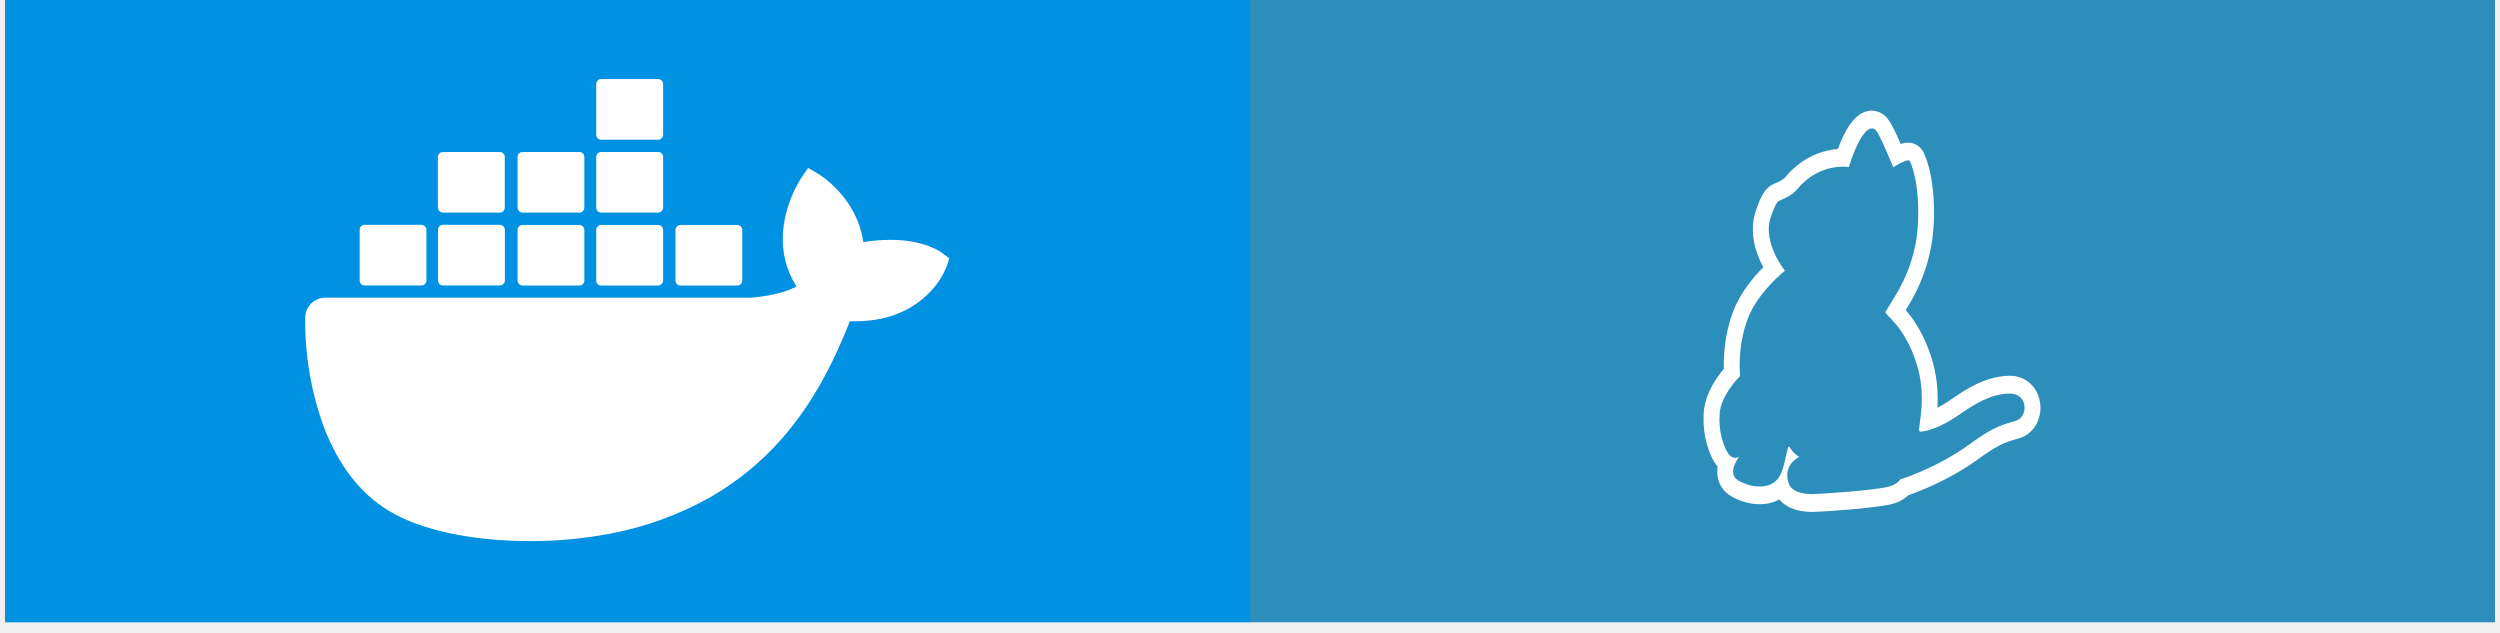
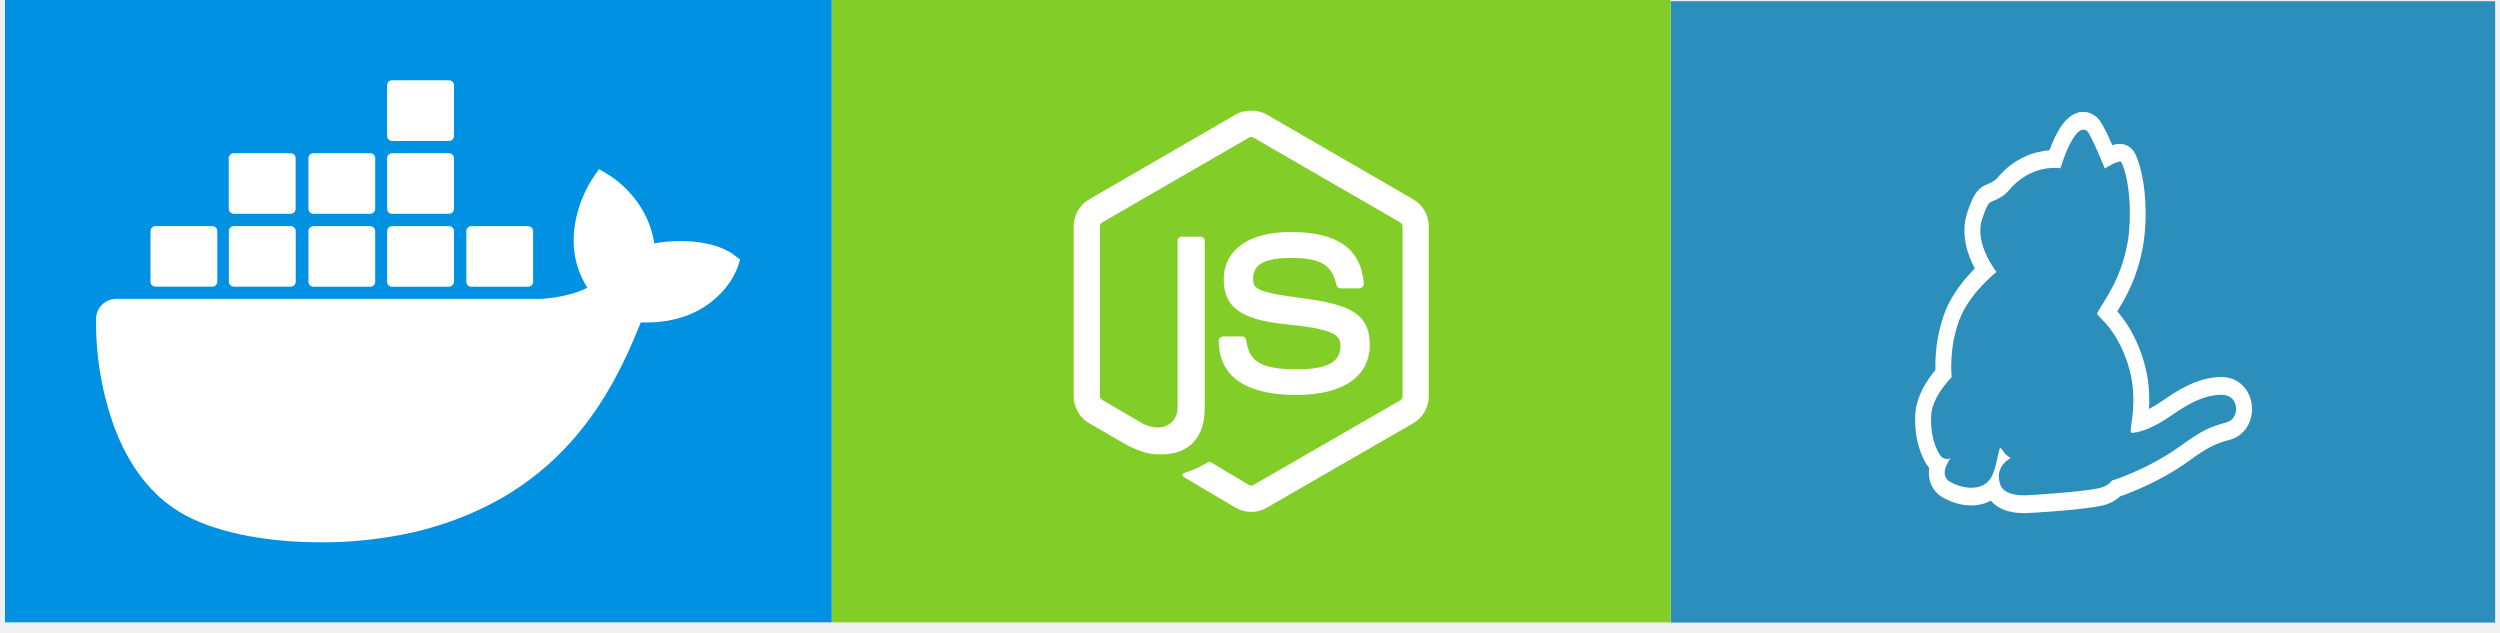
<svg xmlns="http://www.w3.org/2000/svg" width="2056" height="520" viewBox="0 0 2056 520" fill="none">
  <g clip-path="url(#clip0_24_3)" filter="url(#filter0_d_24_3)">
-     <g clip-path="url(#clip1_24_3)">
-       <rect x="1028" width="1024.18" height="512" fill="#2C8EBB" />
-       <path d="M1677.86 332.082C1676.3 318.328 1665.87 308.835 1652.49 309.029C1632.5 309.32 1615.73 320.846 1604.61 328.498C1600.26 331.501 1596.53 333.729 1593.31 335.375C1594.01 324.139 1593.4 309.417 1588.18 293.241C1581.84 273.869 1573.32 261.955 1567.24 255.078C1574.28 243.648 1583.93 226.988 1588.44 201.223C1592.36 179.236 1591.14 145.044 1582.19 125.866C1580.36 121.991 1577.32 119.182 1573.5 118.02C1571.93 117.536 1568.98 116.567 1563.16 118.407C1554.38 98.163 1551.34 96.032 1548.99 94.289C1544.13 90.802 1538.39 90.027 1533.01 92.255C1525.79 95.161 1519.62 102.91 1513.8 116.664C1512.93 118.698 1512.15 120.635 1511.45 122.572C1500.42 123.444 1483.04 127.9 1468.35 145.625C1466.53 147.853 1462.97 149.5 1459.23 151.049H1459.32C1451.67 154.052 1448.19 161.026 1443.94 173.618C1438.03 191.247 1444.11 208.585 1450.11 219.82C1441.94 227.957 1431.08 240.936 1425.34 256.143C1418.22 274.934 1417.43 293.338 1417.69 303.314C1411.61 310.482 1402.23 323.946 1401.18 339.056C1399.79 360.172 1406.66 374.507 1409.7 379.737C1410.57 381.287 1411.52 382.546 1412.57 383.806C1412.22 386.421 1412.13 389.23 1412.65 392.136C1413.78 398.916 1417.61 404.437 1423.43 407.924C1434.9 414.704 1450.89 417.61 1463.23 410.733C1467.66 415.963 1475.74 421 1490.43 421H1491.29C1495.03 421 1542.48 418.191 1556.29 414.413C1562.46 412.767 1566.72 409.861 1569.5 407.246C1578.36 404.146 1602.87 394.848 1625.98 378.188C1642.32 366.371 1647.97 363.852 1660.13 360.559C1671.95 357.363 1679.34 345.352 1677.86 332.082ZM1657.18 346.32C1643.28 350.001 1636.24 353.391 1619.03 365.886C1592.18 385.258 1562.81 394.266 1562.81 394.266C1562.81 394.266 1560.38 398.335 1553.34 400.175C1541.17 403.468 1495.38 406.277 1491.21 406.374C1480 406.471 1473.13 403.178 1471.22 398.044C1465.4 382.546 1479.56 375.766 1479.56 375.766C1479.56 375.766 1476.44 373.635 1474.61 371.698C1472.96 369.858 1471.22 366.177 1470.7 367.533C1468.53 373.441 1467.4 387.874 1461.58 394.363C1453.58 403.371 1438.46 400.369 1429.51 395.138C1419.69 389.327 1430.21 375.669 1430.21 375.669C1430.21 375.669 1424.91 379.156 1420.65 371.989C1416.82 365.402 1413.26 354.166 1414.22 340.315C1415.26 324.527 1431.08 309.223 1431.08 309.223C1431.08 309.223 1428.3 285.879 1437.42 261.955C1445.67 240.161 1467.92 222.629 1467.92 222.629C1467.92 222.629 1449.24 199.577 1456.19 178.848C1460.71 165.288 1462.53 165.385 1464.01 164.804C1469.22 162.576 1474.26 160.154 1478 155.602C1496.68 133.13 1520.49 137.392 1520.49 137.392C1520.49 137.392 1531.79 99.132 1542.22 106.59C1545.43 108.915 1556.99 137.586 1556.99 137.586C1556.99 137.586 1569.33 129.546 1570.72 132.549C1578.19 148.725 1579.06 179.623 1575.76 198.414C1570.2 229.41 1556.29 246.07 1550.73 256.531C1549.43 258.952 1565.68 266.604 1575.93 298.278C1585.4 327.239 1576.97 351.551 1578.45 354.263C1578.71 354.747 1578.8 354.941 1578.8 354.941C1578.8 354.941 1589.66 355.91 1611.47 340.896C1623.12 332.857 1636.93 323.849 1652.66 323.655C1667.87 323.364 1668.65 343.221 1657.18 346.32Z" fill="white" />
-     </g>
-     <rect x="4" width="1024" height="512" fill="#0091E2" />
-     <path d="M775.464 208.526C773.987 207.326 760.604 197.265 732.36 197.265C724.884 197.265 717.408 197.819 710.024 199.203C704.578 161.638 673.566 143.362 672.181 142.532L664.613 138.101L659.628 145.301C653.352 154.992 648.829 165.606 646.153 176.867C641.076 198.28 644.122 218.402 655.013 235.569C641.907 242.861 620.77 244.707 616.524 244.799H267.54C258.402 244.799 251.018 252.183 251.018 261.321C250.649 291.872 255.818 322.239 266.248 350.944C278.247 382.51 296.153 405.677 319.412 419.892C345.441 435.859 387.806 444.997 435.894 444.997C457.585 445.089 479.275 443.059 500.596 439.09C530.224 433.644 558.745 423.307 584.958 408.446C606.556 395.894 626.031 380.018 642.553 361.281C670.15 329.992 686.672 295.103 698.948 264.182H703.84C734.114 264.182 752.758 252.091 763.004 241.938C769.834 235.477 775.187 227.632 778.602 218.863L780.725 212.495L775.464 208.526ZM299.845 234.739H346.641C348.856 234.739 350.702 232.893 350.702 230.678V189.051C350.702 186.835 348.856 184.989 346.641 184.897H299.845C297.63 184.897 295.784 186.743 295.784 188.958V230.678C295.784 232.985 297.63 234.739 299.845 234.739ZM364.362 234.739H411.158C413.373 234.739 415.219 232.893 415.219 230.678V189.051C415.219 186.835 413.373 184.989 411.158 184.897H364.362C362.055 184.897 360.209 186.743 360.209 189.051V230.678C360.209 232.985 362.055 234.739 364.362 234.739ZM429.71 234.831H476.506C478.721 234.831 480.567 232.985 480.567 230.77V189.143C480.567 186.928 478.721 185.082 476.506 184.989H429.71C427.495 184.989 425.649 186.835 425.649 189.051V230.77C425.649 232.985 427.495 234.739 429.71 234.831ZM494.412 234.831H541.208C543.423 234.831 545.269 232.985 545.362 230.77V189.143C545.362 186.835 543.516 184.989 541.208 184.989H494.412C492.197 184.989 490.351 186.835 490.351 189.051V230.77C490.351 232.985 492.105 234.831 494.412 234.831ZM364.27 174.836H411.066C413.281 174.836 415.127 172.99 415.127 170.683V129.056C415.127 126.841 413.281 124.995 411.066 124.995H364.27C361.962 124.995 360.209 126.841 360.116 129.056V170.683C360.209 172.99 362.055 174.836 364.27 174.836ZM429.71 174.836H476.506C478.721 174.836 480.567 172.99 480.567 170.683V129.056C480.567 126.841 478.721 124.995 476.506 124.995H429.71C427.495 124.995 425.649 126.841 425.649 129.056V170.683C425.649 172.99 427.495 174.836 429.71 174.836ZM494.412 174.836H541.208C543.516 174.836 545.269 172.99 545.362 170.683V129.056C545.362 126.748 543.516 124.995 541.208 124.995H494.412C492.197 124.995 490.351 126.841 490.351 129.056V170.683C490.351 172.99 492.105 174.836 494.412 174.836ZM494.412 114.934H541.208C543.516 114.934 545.362 113.088 545.362 110.781V69.061C545.362 66.846 543.516 65 541.208 65H494.412C492.197 65 490.351 66.846 490.351 69.061V110.781C490.351 113.088 492.105 114.934 494.412 114.934ZM559.576 234.831H606.371C608.587 234.831 610.433 232.985 610.433 230.77V189.143C610.433 186.835 608.587 185.082 606.371 184.989H559.576C557.361 184.989 555.514 186.835 555.514 189.051V230.77C555.514 232.985 557.361 234.831 559.576 234.831Z" fill="white" />
+     <rect x="1374" y="1" width="680" height="512" fill="#2C8EBB" />
+     <path d="M1851.86 333.082C1850.3 319.328 1839.87 309.835 1826.49 310.029C1806.5 310.32 1789.73 321.846 1778.61 329.498C1774.26 332.501 1770.53 334.729 1767.31 336.375C1768.01 325.139 1767.4 310.417 1762.18 294.241C1755.84 274.869 1747.32 262.955 1741.24 256.078C1748.28 244.648 1757.93 227.988 1762.44 202.223C1766.36 180.236 1765.14 146.044 1756.19 126.866C1754.36 122.991 1751.32 120.182 1747.5 119.02C1745.93 118.536 1742.98 117.567 1737.16 119.407C1728.38 99.163 1725.34 97.032 1722.99 95.289C1718.13 91.802 1712.39 91.027 1707.01 93.255C1699.79 96.161 1693.62 103.91 1687.8 117.664C1686.93 119.698 1686.15 121.635 1685.45 123.572C1674.42 124.444 1657.04 128.9 1642.35 146.625C1640.53 148.853 1636.97 150.5 1633.23 152.049H1633.32C1625.67 155.052 1622.19 162.026 1617.94 174.618C1612.03 192.247 1618.11 209.585 1624.11 220.82C1615.94 228.957 1605.08 241.936 1599.34 257.143C1592.22 275.934 1591.43 294.338 1591.69 304.314C1585.61 311.482 1576.23 324.946 1575.18 340.056C1573.79 361.172 1580.66 375.507 1583.7 380.737C1584.57 382.287 1585.52 383.546 1586.57 384.806C1586.22 387.421 1586.13 390.23 1586.65 393.136C1587.78 399.916 1591.61 405.437 1597.43 408.924C1608.9 415.704 1624.89 418.61 1637.23 411.733C1641.66 416.963 1649.74 422 1664.43 422H1665.29C1669.03 422 1716.48 419.191 1730.29 415.413C1736.46 413.767 1740.72 410.861 1743.5 408.246C1752.36 405.146 1776.87 395.848 1799.98 379.188C1816.32 367.371 1821.97 364.852 1834.13 361.559C1845.95 358.363 1853.34 346.352 1851.86 333.082ZM1831.18 347.32C1817.28 351.001 1810.24 354.391 1793.03 366.886C1766.18 386.258 1736.81 395.266 1736.81 395.266C1736.81 395.266 1734.38 399.335 1727.34 401.175C1715.17 404.468 1669.38 407.277 1665.21 407.374C1654 407.471 1647.13 404.178 1645.22 399.044C1639.4 383.546 1653.56 376.766 1653.56 376.766C1653.56 376.766 1650.44 374.635 1648.61 372.698C1646.96 370.858 1645.22 367.177 1644.7 368.533C1642.53 374.441 1641.4 388.874 1635.58 395.363C1627.58 404.371 1612.46 401.369 1603.51 396.138C1593.69 390.327 1604.21 376.669 1604.21 376.669C1604.21 376.669 1598.91 380.156 1594.65 372.989C1590.82 366.402 1587.26 355.166 1588.22 341.315C1589.26 325.527 1605.08 310.223 1605.08 310.223C1605.08 310.223 1602.3 286.879 1611.42 262.955C1619.67 241.161 1641.92 223.629 1641.92 223.629C1641.92 223.629 1623.24 200.577 1630.19 179.848C1634.71 166.288 1636.53 166.385 1638.01 165.804C1643.22 163.576 1648.26 161.154 1652 156.602C1670.68 134.13 1694.49 138.392 1694.49 138.392C1694.49 138.392 1705.79 100.132 1716.22 107.59C1719.43 109.915 1730.99 138.586 1730.99 138.586C1730.99 138.586 1743.33 130.546 1744.72 133.549C1752.19 149.725 1753.06 180.623 1749.76 199.414C1744.2 230.41 1730.29 247.07 1724.73 257.531C1723.43 259.952 1739.68 267.604 1749.93 299.278C1759.4 328.239 1750.97 352.551 1752.45 355.263C1752.71 355.747 1752.8 355.941 1752.8 355.941C1752.8 355.941 1763.66 356.91 1785.47 341.896C1797.12 333.857 1810.93 324.849 1826.66 324.655C1841.87 324.364 1842.65 344.221 1831.18 347.32Z" fill="white" />
+     <rect x="684" width="690" height="512" fill="#83CD29" />
+     <path d="M1016.43 94.087C1020.25 91.92 1024.56 91 1029 91C1033.44 91 1037.79 91.92 1041.57 94.087L1162.43 164.048C1170.25 168.58 1175 177.093 1175 186.168V325.833C1175 334.903 1170.25 343.392 1162.43 347.952L1041.57 417.657C1037.71 419.895 1033.47 421 1029 421C1024.59 421 1020.29 419.895 1016.43 417.657L975.886 393.737C969.871 390.359 972.879 389.284 974.859 388.592C982.896 385.798 984.507 385.232 993.077 380.362C993.97 379.859 995.233 379.818 996.156 380.362L1027.2 398.881C1028.33 399.498 1029.76 399.498 1030.8 398.881L1151.65 329.176C1152.78 328.534 1153.45 327.167 1153.45 325.833V186.168C1153.45 184.801 1152.54 183.516 1151.39 182.824L1030.8 113.12C1029.68 112.47 1028.33 112.47 1027.2 113.12L906.607 182.824C905.436 183.495 904.554 184.842 904.554 186.168V325.833C904.554 327.167 905.447 328.286 906.607 328.92L939.45 348.21C957.391 357.2 968.445 346.502 968.445 335.864V197.999C968.445 196.05 970.097 194.655 972.037 194.655H987.176C989.085 194.655 990.768 196.05 990.768 197.999V335.864C990.768 359.865 977.805 373.673 955.102 373.673L954.789 373.673C947.951 373.675 942.237 373.676 927.134 366.215L895.573 347.952C887.752 343.425 883 334.903 883 325.833V186.168C883 177.093 887.752 168.561 895.573 164.048L1016.43 94.087Z" fill="white" />
+     <path d="M1006.42 229.895C1006.42 205.48 1026.92 190.799 1061.33 190.799C1100 190.799 1119.21 204.375 1121.63 233.239C1121.72 234.235 1121.26 235.07 1120.6 235.811C1119.94 236.504 1119 237.097 1118.04 237.097H1102.38C1100.76 237.097 1099.38 235.843 1099.05 234.268C1095.29 217.508 1086.13 212.147 1061.33 212.147C1033.57 212.147 1030.54 221.86 1030.54 229.124C1030.54 237.923 1034.11 240.356 1071.59 245.328C1108.69 250.244 1126.5 257.259 1126.5 283.395C1126.5 309.759 1104.45 324.806 1066.21 324.806C1013.38 324.806 1002.31 300.696 1002.31 280.308C1002.31 278.371 1003.98 276.707 1005.91 276.707H1021.56C1023.3 276.707 1024.62 278.086 1024.89 279.794C1027.25 295.721 1034.27 303.714 1066.21 303.714C1091.63 303.714 1102.38 297.947 1102.38 284.424C1102.38 276.627 1099.31 270.811 1059.79 266.933C1026.76 263.658 1006.42 256.381 1006.42 229.895Z" fill="white" />
+     <rect x="4" width="680" height="512" fill="#0091E2" />
+     <path d="M603.464 209.526C601.987 208.326 588.604 198.265 560.36 198.265C552.884 198.265 545.408 198.819 538.024 200.203C532.578 162.638 501.566 144.362 500.181 143.532L492.613 139.101L487.628 146.301C481.352 155.992 476.829 166.606 474.153 177.867C469.076 199.28 472.122 219.402 483.013 236.569C469.907 243.861 448.77 245.707 444.524 245.799H95.54C86.402 245.799 79.019 253.183 79.019 262.321C78.649 292.872 83.818 323.239 94.248 351.944C106.247 383.51 124.153 406.677 147.412 420.892C173.441 436.859 215.806 445.997 263.894 445.997C285.585 446.089 307.275 444.059 328.596 440.09C358.224 434.644 386.745 424.307 412.958 409.446C434.556 396.894 454.031 381.018 470.553 362.281C498.15 330.992 514.672 296.103 526.948 265.182H531.84C562.114 265.182 580.758 253.091 591.004 242.938C597.834 236.477 603.187 228.632 606.602 219.863L608.725 213.495L603.464 209.526ZM127.845 235.739H174.641C176.856 235.739 178.702 233.893 178.702 231.678V190.051C178.702 187.835 176.856 185.989 174.641 185.897H127.845C125.63 185.897 123.784 187.743 123.784 189.958V231.678C123.784 233.985 125.63 235.739 127.845 235.739ZM192.362 235.739H239.158C241.373 235.739 243.219 233.893 243.219 231.678V190.051C243.219 187.835 241.373 185.989 239.158 185.897H192.362C190.055 185.897 188.209 187.743 188.209 190.051V231.678C188.209 233.985 190.055 235.739 192.362 235.739ZM257.71 235.831H304.506C306.721 235.831 308.567 233.985 308.567 231.77V190.143C308.567 187.928 306.721 186.082 304.506 185.989H257.71C255.495 185.989 253.649 187.835 253.649 190.051V231.77C253.649 233.985 255.495 235.739 257.71 235.831ZM322.412 235.831H369.208C371.423 235.831 373.269 233.985 373.362 231.77V190.143C373.362 187.835 371.516 185.989 369.208 185.989H322.412C320.197 185.989 318.351 187.835 318.351 190.051V231.77C318.351 233.985 320.105 235.831 322.412 235.831ZM192.27 175.836H239.066C241.281 175.836 243.127 173.99 243.127 171.683V130.056C243.127 127.841 241.281 125.995 239.066 125.995H192.27C189.962 125.995 188.209 127.841 188.116 130.056V171.683C188.209 173.99 190.055 175.836 192.27 175.836ZM257.71 175.836H304.506C306.721 175.836 308.567 173.99 308.567 171.683V130.056C308.567 127.841 306.721 125.995 304.506 125.995H257.71C255.495 125.995 253.649 127.841 253.649 130.056V171.683C253.649 173.99 255.495 175.836 257.71 175.836ZM322.412 175.836H369.208C371.516 175.836 373.269 173.99 373.362 171.683V130.056C373.362 127.748 371.516 125.995 369.208 125.995H322.412C320.197 125.995 318.351 127.841 318.351 130.056V171.683C318.351 173.99 320.105 175.836 322.412 175.836ZM322.412 115.934H369.208C371.516 115.934 373.362 114.088 373.362 111.781V70.061C373.362 67.846 371.516 66 369.208 66H322.412C320.197 66 318.351 67.846 318.351 70.061V111.781C318.351 114.088 320.105 115.934 322.412 115.934ZM387.576 235.831H434.371C436.587 235.831 438.433 233.985 438.433 231.77V190.143C438.433 187.835 436.587 186.082 434.371 185.989H387.576C385.361 185.989 383.514 187.835 383.514 190.051V231.77C383.514 233.985 385.361 235.831 387.576 235.831Z" fill="white" />
  </g>
  <defs>
    <filter id="filter0_d_24_3" x="0" y="0" width="2056" height="520" filterUnits="userSpaceOnUse" color-interpolation-filters="sRGB">
      <feFlood flood-opacity="0" result="BackgroundImageFix" />
      <feColorMatrix in="SourceAlpha" type="matrix" values="0 0 0 0 0 0 0 0 0 0 0 0 0 0 0 0 0 0 127 0" result="hardAlpha" />
      <feOffset dy="4" />
      <feGaussianBlur stdDeviation="2" />
      <feComposite in2="hardAlpha" operator="out" />
      <feColorMatrix type="matrix" values="0 0 0 0 0 0 0 0 0 0 0 0 0 0 0 0 0 0 0.25 0" />
      <feBlend mode="normal" in2="BackgroundImageFix" result="effect1_dropShadow_24_3" />
      <feBlend mode="normal" in="SourceGraphic" in2="effect1_dropShadow_24_3" result="shape" />
    </filter>
    <clipPath id="clip0_24_3">
      <rect width="2048" height="512" fill="white" transform="translate(4)" />
    </clipPath>
-     <clipPath id="clip1_24_3">
-       <rect width="1024" height="512" fill="white" transform="translate(1028)" />
-     </clipPath>
  </defs>
</svg>
